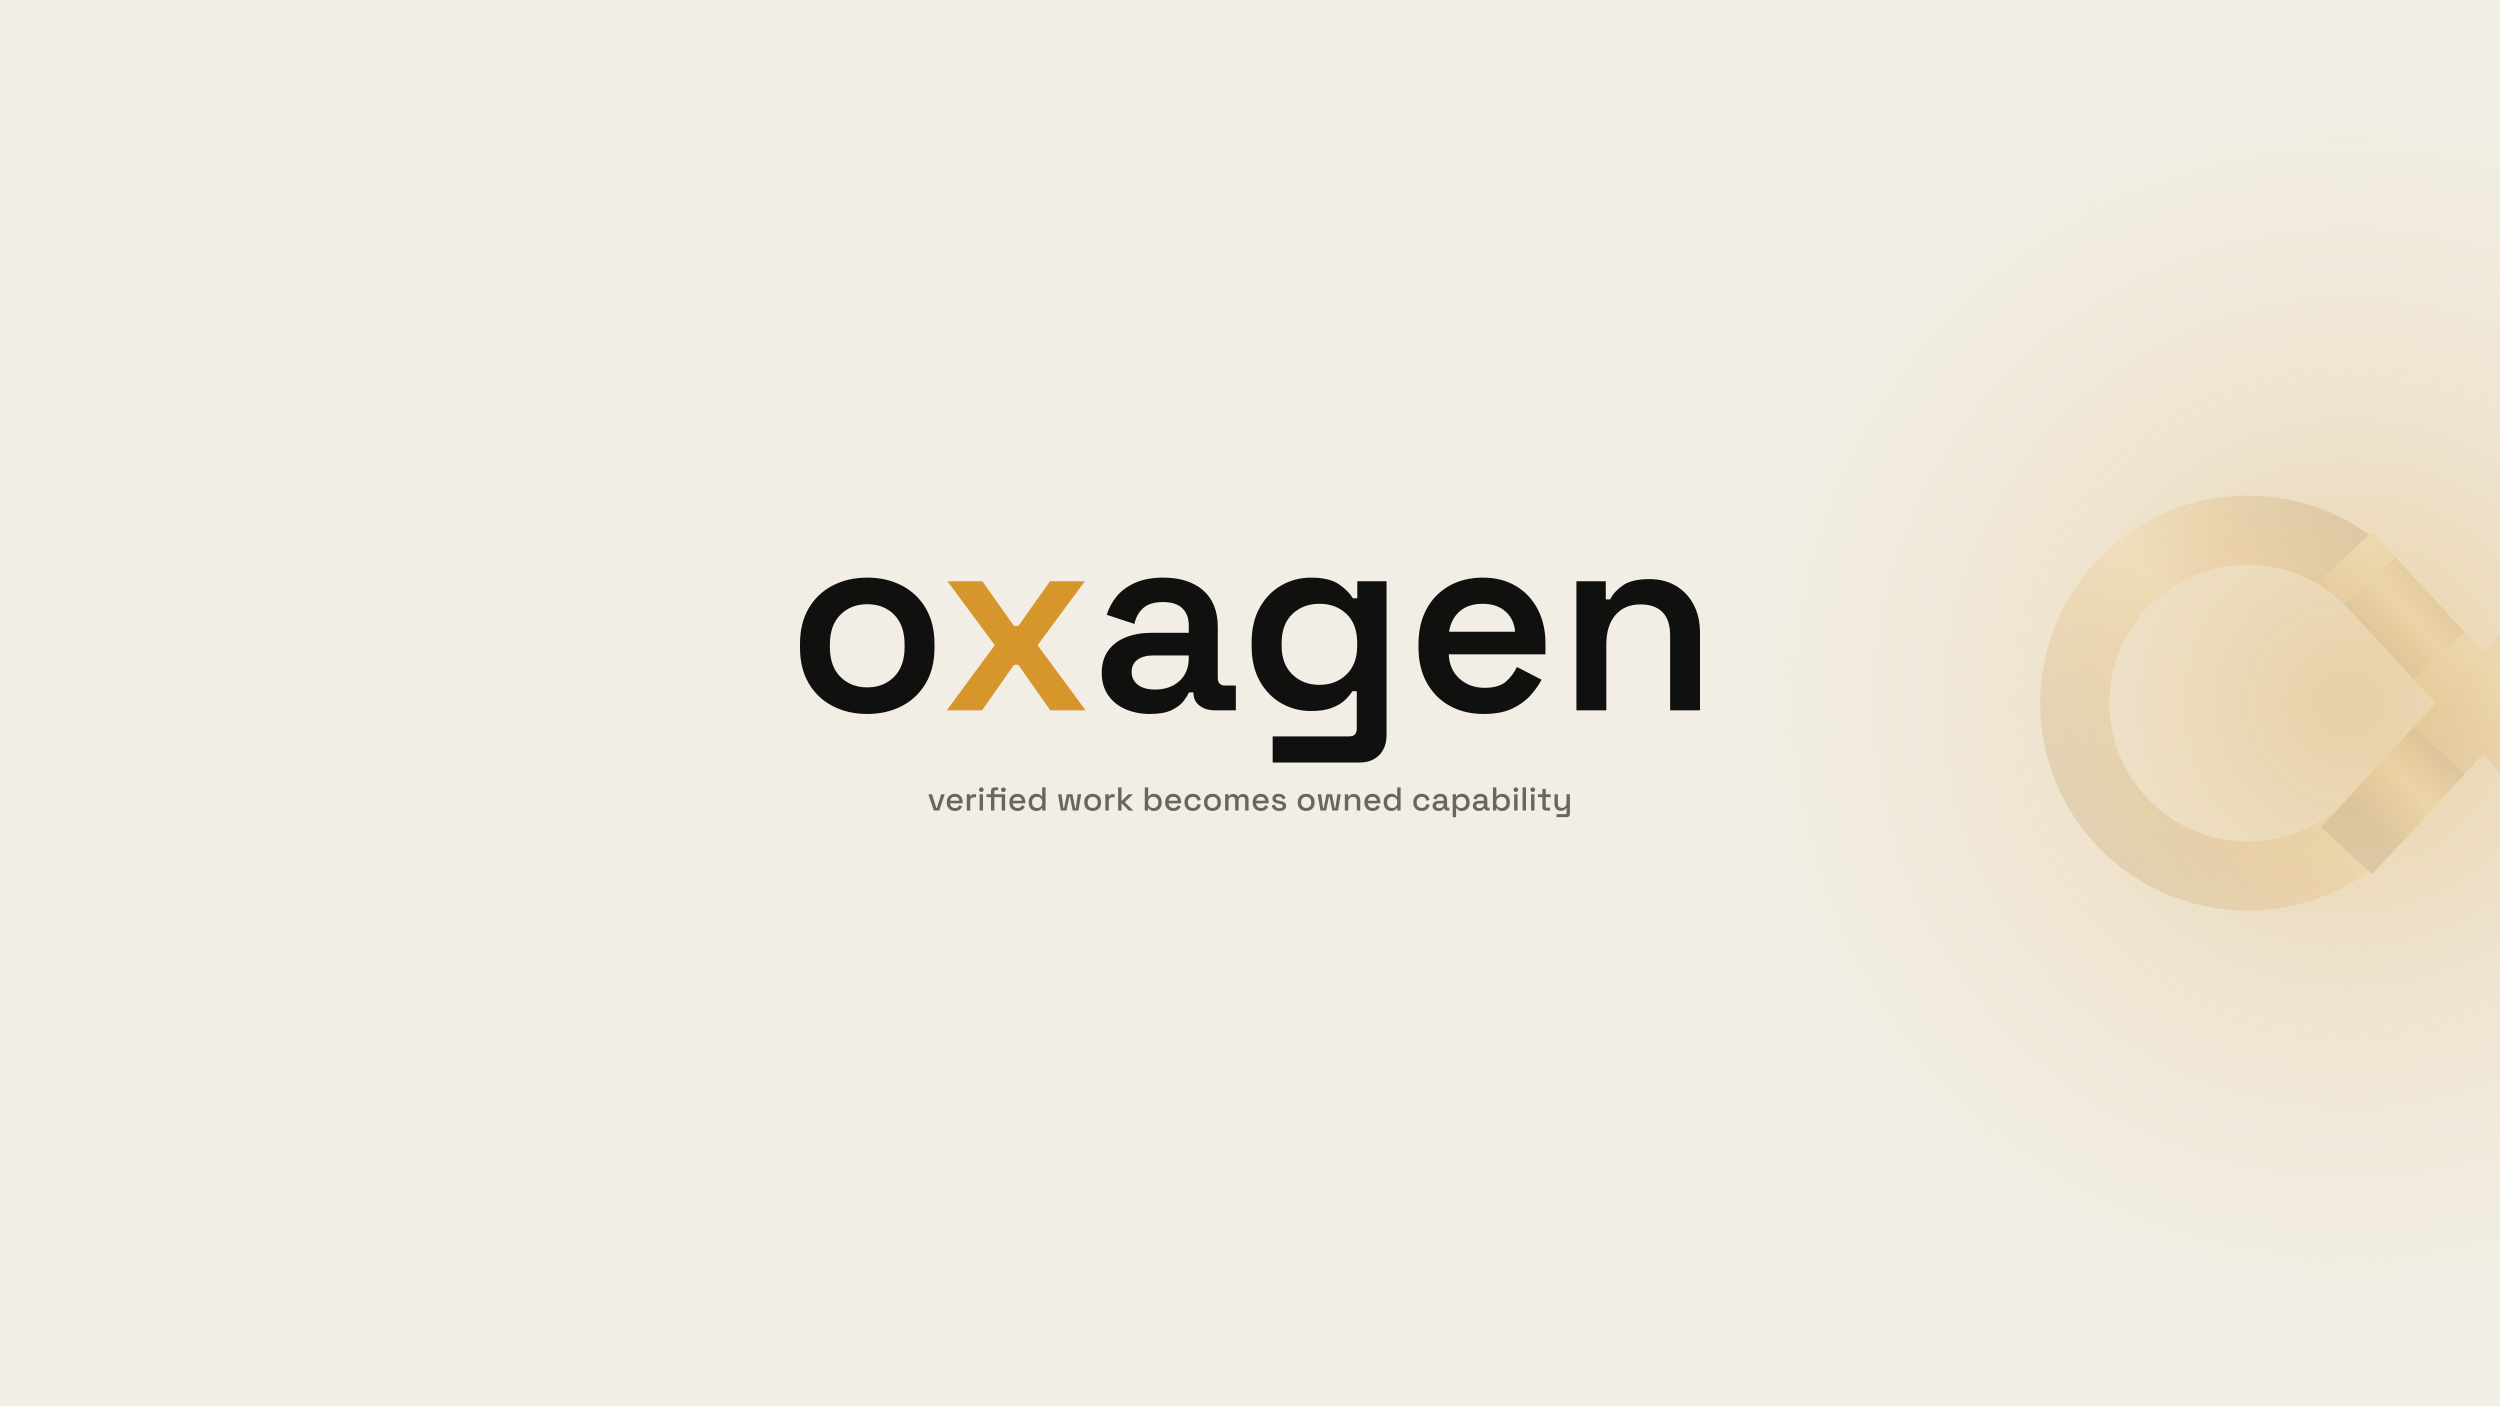
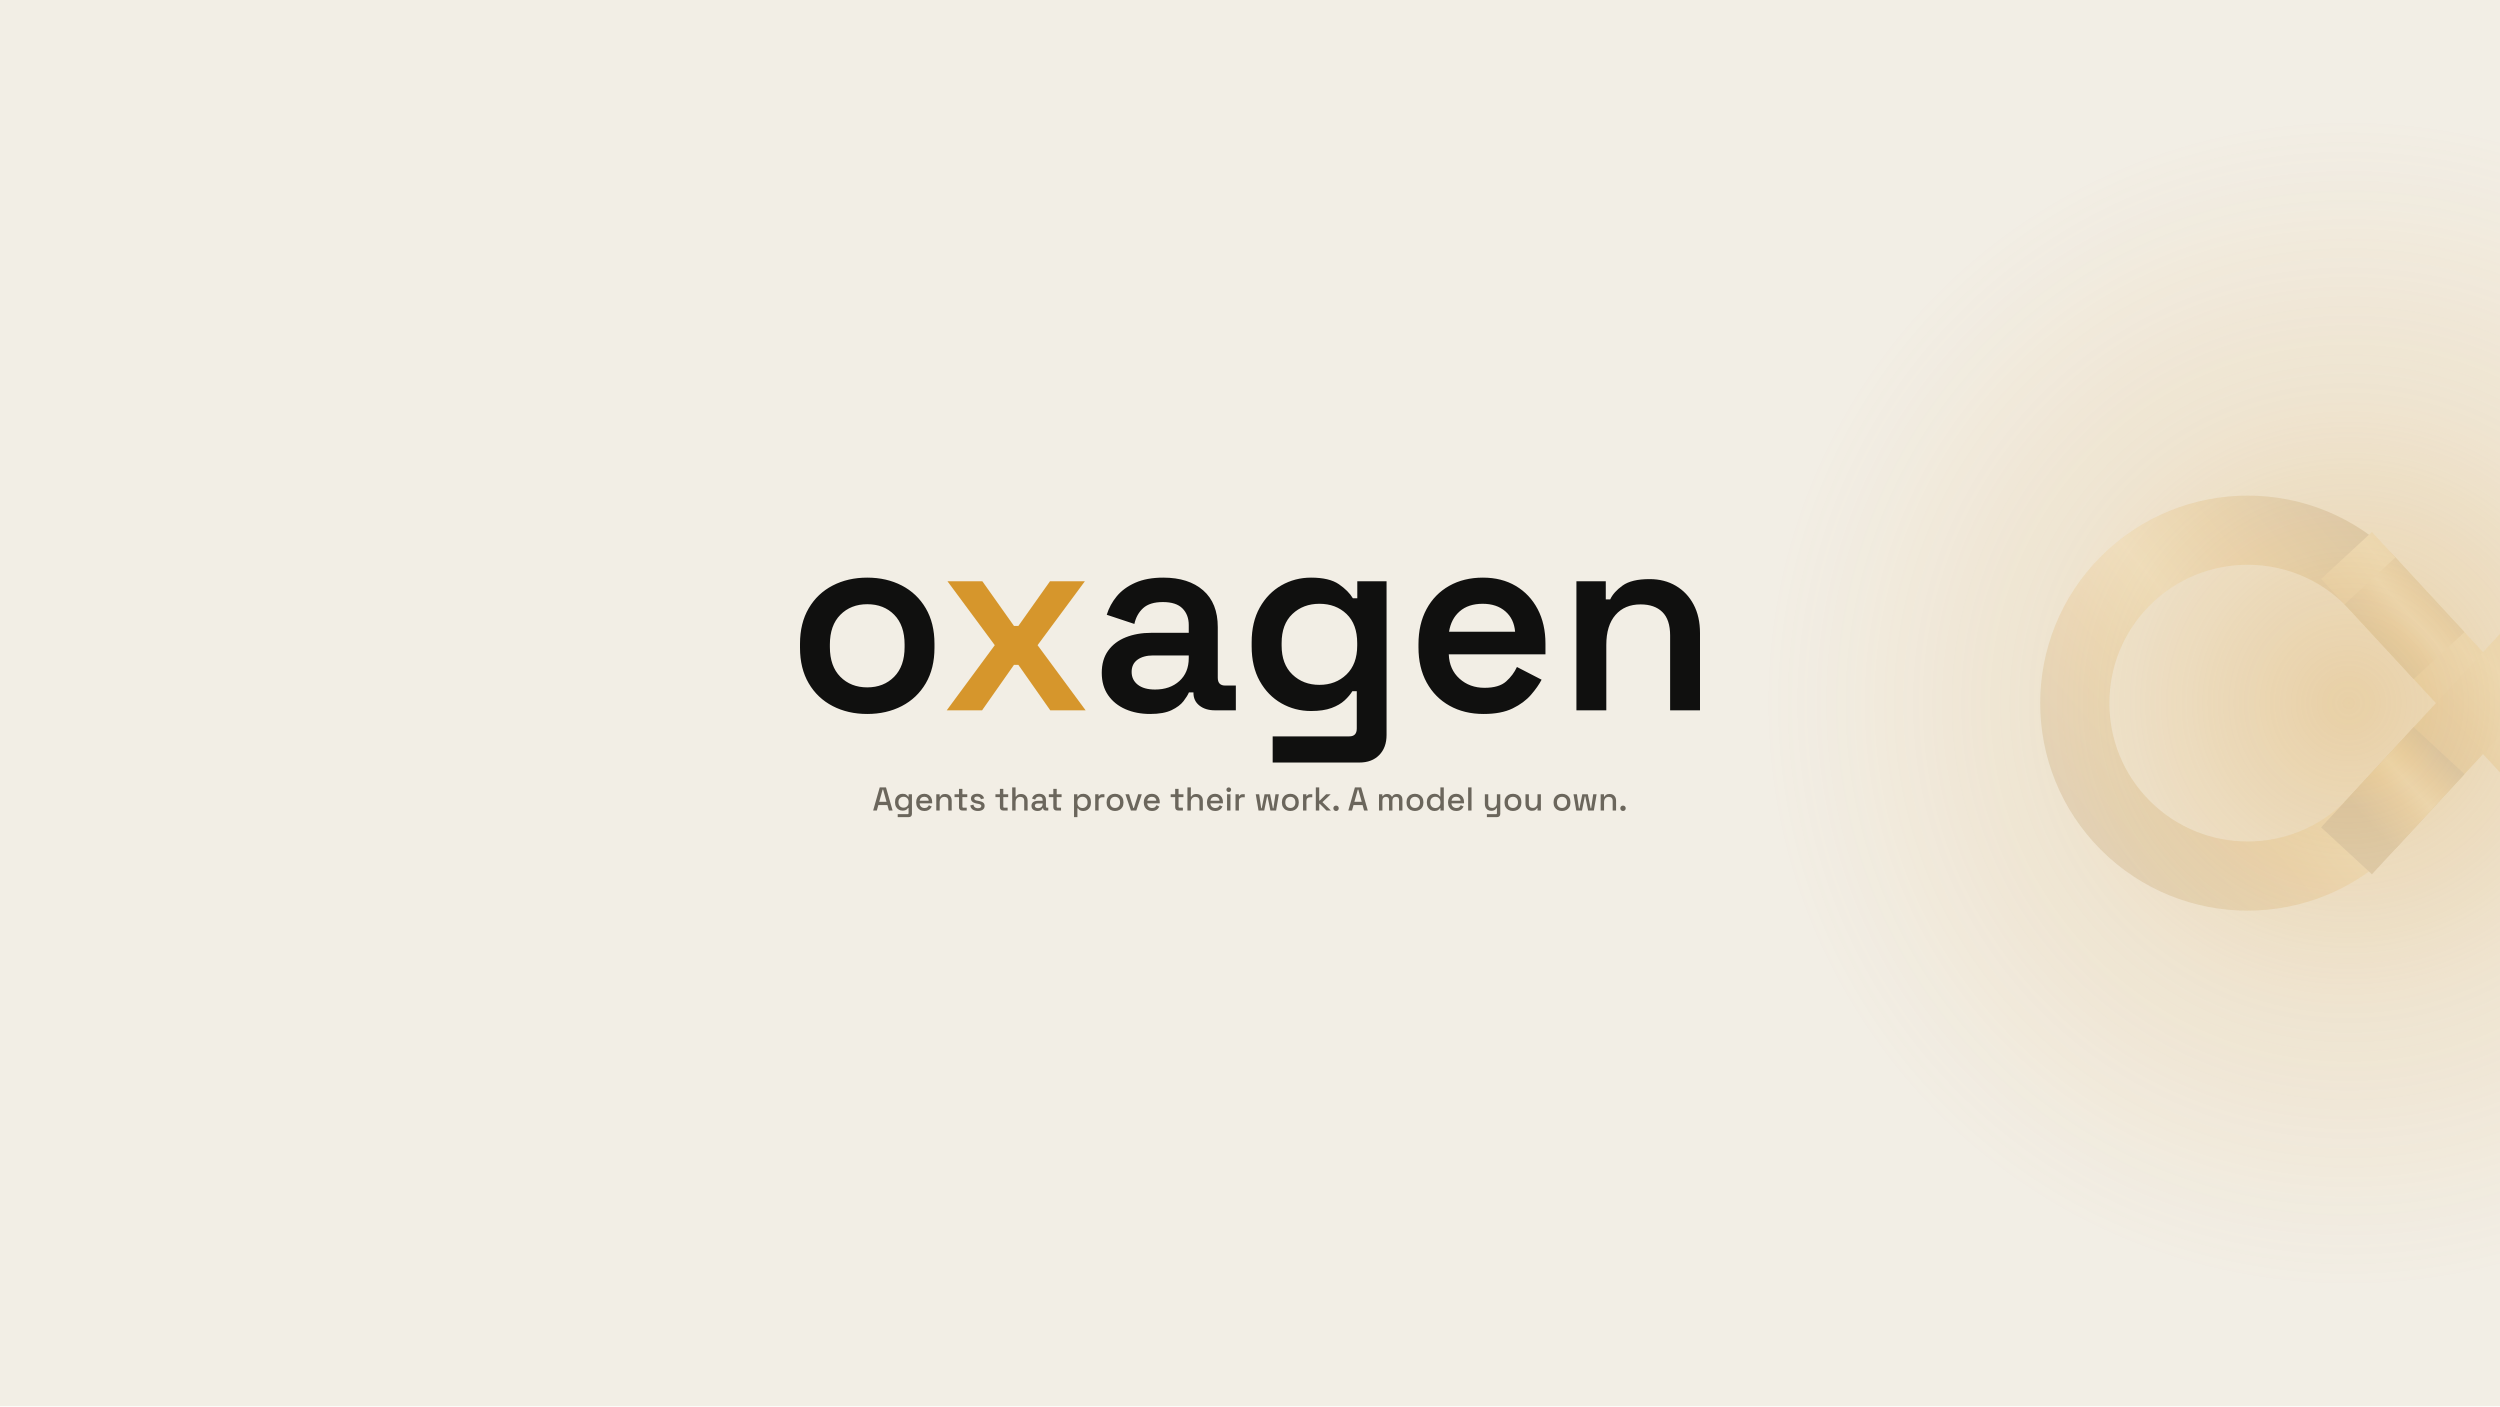
<svg xmlns="http://www.w3.org/2000/svg" width="2560" height="1440" viewBox="0 0 2560 1440">
  <defs>
    <radialGradient id="g-s66">
      <stop offset="0" stop-color="#D6962C" stop-opacity="0.34" />
      <stop offset="0.5" stop-color="#D6962C" stop-opacity="0.119" />
      <stop offset="1" stop-color="#D6962C" stop-opacity="0" />
    </radialGradient>
    <linearGradient id="sheen-s67" x1="0" y1="1" x2="1" y2="0">
      <stop offset="0" stop-color="#8B5E1A" />
      <stop offset="0.38" stop-color="#D6962C" />
      <stop offset="0.56" stop-color="#F1C364" />
      <stop offset="0.74" stop-color="#D6962C" />
      <stop offset="1" stop-color="#8B5E1A" />
    </linearGradient>
  </defs>
  <rect width="2560" height="1440" fill="#F2EEE5" />
  <circle cx="2406.4" cy="720.0" r="602.8" fill="url(#g-s66)" />
  <g opacity="0.16" transform="translate(2406.40,720.00) rotate(0) scale(5.90287) translate(-62.745,-48.000)">
    <g data-mark="continuous-ox">
      <path data-part="o" pathLength="1" d="M66.213 26.787 A30 30 0 1 0 66.213 69.213" fill="none" stroke="url(#sheen-s67)" stroke-width="12" stroke-linecap="round" />
      <path data-part="xa" pathLength="1" d="M66.213 26.787 L108 72" fill="none" stroke="url(#sheen-s67)" stroke-width="12" stroke-linecap="square" />
      <path data-part="xb" pathLength="1" d="M108 24 L66.213 69.213" fill="none" stroke="url(#sheen-s67)" stroke-width="12" stroke-linecap="square" />
      <path data-part="ga" pathLength="1" d="M66.213 26.787 L78.2 39.760" fill="none" stroke="url(#sheen-s67)" stroke-width="12" stroke-linecap="butt" />
      <path data-part="gb" pathLength="1" d="M66.213 69.213 L78.2 56.240" fill="none" stroke="url(#sheen-s67)" stroke-width="12" stroke-linecap="butt" />
    </g>
  </g>
  <g transform="translate(819.20,591.49) scale(2.03055)">
    <path d="M33.908 68.758Q24.166 68.758 16.479 64.774Q8.791 60.789 4.396 53.297Q0 45.803 0 35.386V33.372Q0 22.954 4.396 15.461Q8.791 7.969 16.479 3.984Q24.166 0 33.908 0Q43.651 0 51.338 3.984Q59.025 7.969 63.421 15.461Q67.817 22.954 67.817 33.372V35.386Q67.817 45.803 63.421 53.297Q59.025 60.789 51.338 64.774Q43.651 68.758 33.908 68.758ZM33.908 55.349Q42.19 55.349 47.469 50.02Q52.748 44.691 52.748 35.014V33.744Q52.748 24.067 47.523 18.738Q42.298 13.409 33.908 13.409Q25.65 13.409 20.359 18.738Q15.068 24.067 15.068 33.744V35.014Q15.068 44.691 20.359 50.02Q25.65 55.349 33.908 55.349Z M176.569 68.758Q169.637 68.758 164.119 66.345Q158.601 63.933 155.387 59.294Q152.173 54.654 152.173 48.009Q152.173 41.34 155.387 36.856Q158.601 32.371 164.27 30.102Q169.94 27.832 177.174 27.832H196.047V23.892Q196.047 18.732 192.874 15.527Q189.701 12.323 182.99 12.323Q176.411 12.323 173.049 15.384Q169.686 18.445 168.627 23.359L154.691 18.732Q156.27 13.613 159.748 9.397Q163.225 5.181 169.049 2.59Q174.874 0 183.208 0Q195.972 0 203.326 6.428Q210.681 12.856 210.681 24.939V50.471Q210.681 54.42 214.368 54.42H219.795V66.915H209.197Q204.464 66.915 201.442 64.533Q198.42 62.152 198.42 58.156V57.886H196.126Q195.392 59.697 193.399 62.298Q191.406 64.9 187.388 66.829Q183.369 68.758 176.569 68.758ZM179.05 56.435Q186.581 56.435 191.314 52.159Q196.047 47.884 196.047 40.603V39.24H178.175Q173.175 39.24 170.208 41.388Q167.241 43.536 167.241 47.551Q167.241 51.567 170.34 54.001Q173.439 56.435 179.05 56.435Z M227.767 34.642V32.628Q227.767 22.382 231.86 15.086Q235.953 7.791 242.768 3.895Q249.582 0 257.706 0Q266.935 0 271.762 3.333Q276.589 6.665 278.81 10.411H281.042V1.843H295.801V79.33Q295.801 85.699 292.104 89.472Q288.408 93.246 282.079 93.246H238.369V80.054H277.023Q280.779 80.054 280.779 76.104V57.278H278.547Q277.161 59.568 274.665 61.89Q272.168 64.213 268.057 65.741Q263.946 67.27 257.706 67.27Q249.582 67.27 242.756 63.375Q235.93 59.479 231.848 52.172Q227.767 44.865 227.767 34.642ZM261.938 54.078Q270.151 54.078 275.573 48.861Q280.996 43.644 280.996 34.27V33Q280.996 23.494 275.627 18.343Q270.259 13.192 261.938 13.192Q253.749 13.192 248.315 18.343Q242.881 23.494 242.881 33V34.27Q242.881 43.644 248.315 48.861Q253.749 54.078 261.938 54.078Z M344.764 68.758Q334.998 68.758 327.583 64.611Q320.167 60.464 316.031 52.905Q311.896 45.346 311.896 35.169V33.589Q311.896 23.389 315.977 15.842Q320.059 8.294 327.397 4.147Q334.735 0 344.385 0Q353.881 0 360.956 4.187Q368.031 8.373 371.981 15.851Q375.931 23.33 375.931 33.289V38.697H327.181Q327.468 46.333 332.587 50.95Q337.707 55.566 345.198 55.566Q352.522 55.566 356.101 52.353Q359.681 49.141 361.553 45.063L373.985 51.481Q372.119 55.066 368.63 59.104Q365.141 63.143 359.394 65.95Q353.648 68.758 344.764 68.758ZM327.313 27.289H360.622Q360.095 20.799 355.7 16.995Q351.304 13.192 344.277 13.192Q337.055 13.192 332.691 16.995Q328.327 20.799 327.313 27.289Z M391.548 66.915V1.843H406.353V10.977H408.585Q410.303 7.254 414.832 3.999Q419.361 0.744 428.435 0.744Q435.956 0.744 441.695 4.129Q447.434 7.514 450.651 13.59Q453.868 19.666 453.868 27.944V66.915H438.8V29.123Q438.8 21.197 434.891 17.349Q430.983 13.502 423.9 13.502Q415.872 13.502 411.244 18.824Q406.617 24.146 406.617 33.944V66.915Z" fill="#10100F" />
    <path d="M73.998 66.915 98.226 34.07 74.376 1.843H91.963L107.9 24.35H110.131L126.068 1.843H143.654L119.805 34.07L144.033 66.915H126.206L110.131 44.007H107.9L91.824 66.915Z" fill="#D6962C" />
  </g>
-   <path d="M956.273 829.98 950.642 813.314H954.348L958.772 827.412H959.31L963.735 813.314H967.44L961.809 829.98Z M977.88 830.454Q975.364 830.454 973.464 829.388Q971.564 828.322 970.504 826.382Q969.444 824.442 969.444 821.85V821.444Q969.444 818.84 970.493 816.906Q971.542 814.972 973.419 813.906Q975.296 812.84 977.753 812.84Q980.164 812.84 981.974 813.892Q983.783 814.945 984.798 816.843Q985.814 818.742 985.814 821.29V822.615H972.97Q973.049 824.814 974.463 826.104Q975.877 827.395 977.968 827.395Q979.939 827.395 980.933 826.522Q981.927 825.648 982.45 824.5L985.355 825.972Q984.87 826.934 983.973 827.978Q983.076 829.022 981.611 829.738Q980.145 830.454 977.88 830.454ZM973.004 819.931H982.276Q982.14 818.05 980.913 816.974Q979.685 815.899 977.731 815.899Q975.745 815.899 974.516 816.974Q973.288 818.05 973.004 819.931Z M990.018 829.98V813.314H993.433V815.268H993.971Q994.379 814.217 995.265 813.732Q996.152 813.246 997.48 813.246H999.475V816.373H997.353Q995.646 816.373 994.573 817.301Q993.5 818.229 993.5 820.177V829.98Z M1003.11 829.98V813.314H1006.6V829.98ZM1004.86 811.043Q1003.85 811.043 1003.15 810.382Q1002.46 809.72 1002.46 808.668Q1002.46 807.603 1003.15 806.948Q1003.85 806.292 1004.86 806.292Q1005.9 806.292 1006.58 806.948Q1007.25 807.603 1007.25 808.668Q1007.25 809.72 1006.58 810.382Q1005.9 811.043 1004.86 811.043Z M1014.79 829.98V816.241H1010.12V813.314H1014.79V809.656Q1014.79 808.108 1015.69 807.2Q1016.59 806.292 1018.13 806.292H1022.19V809.219H1019.24Q1018.27 809.219 1018.27 810.234V813.314H1025.75V816.241H1018.27V829.98ZM1025.75 829.98V813.314H1029.23V829.98ZM1027.49 811.131Q1026.48 811.131 1025.79 810.47Q1025.09 809.808 1025.09 808.756Q1025.09 807.691 1025.79 807.036Q1026.48 806.38 1027.49 806.38Q1028.53 806.38 1029.21 807.036Q1029.89 807.691 1029.89 808.756Q1029.89 809.808 1029.21 810.47Q1028.53 811.131 1027.49 811.131Z M1042.01 830.454Q1039.49 830.454 1037.59 829.388Q1035.69 828.322 1034.63 826.382Q1033.57 824.442 1033.57 821.85V821.444Q1033.57 818.84 1034.62 816.906Q1035.67 814.972 1037.55 813.906Q1039.42 812.84 1041.88 812.84Q1044.29 812.84 1046.1 813.892Q1047.91 814.945 1048.93 816.843Q1049.94 818.742 1049.94 821.29V822.615H1037.1Q1037.18 824.814 1038.59 826.104Q1040 827.395 1042.09 827.395Q1044.07 827.395 1045.06 826.522Q1046.05 825.648 1046.58 824.5L1049.48 825.972Q1049 826.934 1048.1 827.978Q1047.2 829.022 1045.74 829.738Q1044.27 830.454 1042.01 830.454ZM1037.13 819.931H1046.4Q1046.27 818.05 1045.04 816.974Q1043.81 815.899 1041.86 815.899Q1039.87 815.899 1038.64 816.974Q1037.41 818.05 1037.13 819.931Z M1061.03 830.454Q1058.96 830.454 1057.2 829.444Q1055.44 828.434 1054.39 826.511Q1053.33 824.588 1053.33 821.894V821.4Q1053.33 818.706 1054.38 816.783Q1055.43 814.86 1057.19 813.85Q1058.94 812.84 1061.03 812.84Q1062.66 812.84 1063.77 813.243Q1064.88 813.645 1065.58 814.264Q1066.27 814.882 1066.65 815.574H1067.18V806.292H1070.67V829.98H1067.25V827.606H1066.71Q1066.09 828.696 1064.78 829.575Q1063.47 830.454 1061.03 830.454ZM1062.03 827.395Q1064.29 827.395 1065.76 825.942Q1067.23 824.489 1067.23 821.804V821.49Q1067.23 818.804 1065.77 817.352Q1064.31 815.899 1062.03 815.899Q1059.79 815.899 1058.31 817.352Q1056.84 818.804 1056.84 821.49V821.804Q1056.84 824.489 1058.31 825.942Q1059.79 827.395 1062.03 827.395Z M1086.29 829.98 1083.45 813.314H1086.93L1089.04 827.637H1089.58L1092.47 813.314H1098.12L1101 827.637H1101.54L1103.65 813.314H1107.13L1104.29 829.98H1098.45L1095.56 815.657H1095.02L1092.13 829.98Z M1118.88 830.454Q1116.38 830.454 1114.43 829.421Q1112.47 828.388 1111.36 826.465Q1110.25 824.542 1110.25 821.894V821.4Q1110.25 818.752 1111.36 816.829Q1112.47 814.906 1114.43 813.873Q1116.38 812.84 1118.88 812.84Q1121.39 812.84 1123.34 813.873Q1125.3 814.906 1126.41 816.829Q1127.52 818.752 1127.52 821.4V821.894Q1127.52 824.542 1126.41 826.465Q1125.3 828.388 1123.34 829.421Q1121.39 830.454 1118.88 830.454ZM1118.88 827.351Q1121.18 827.351 1122.61 825.88Q1124.03 824.41 1124.03 821.804V821.49Q1124.03 818.884 1122.62 817.414Q1121.2 815.943 1118.88 815.943Q1116.6 815.943 1115.17 817.414Q1113.73 818.884 1113.73 821.49V821.804Q1113.73 824.41 1115.17 825.88Q1116.6 827.351 1118.88 827.351Z M1131.88 829.98V813.314H1135.29V815.268H1135.83Q1136.24 814.217 1137.12 813.732Q1138.01 813.246 1139.34 813.246H1141.33V816.373H1139.21Q1137.5 816.373 1136.43 817.301Q1135.36 818.229 1135.36 820.177V829.98Z M1144.97 829.98V806.292H1148.45V819.803H1148.99L1155.55 813.314H1160.2L1151.75 821.4L1160.47 829.98H1155.87L1148.99 823.053H1148.45V829.98Z M1181.88 830.454Q1179.46 830.454 1178.14 829.575Q1176.82 828.696 1176.2 827.606H1175.66V829.98H1172.25V806.292H1175.73V815.574H1176.27Q1176.66 814.882 1177.35 814.264Q1178.03 813.645 1179.15 813.243Q1180.26 812.84 1181.88 812.84Q1183.98 812.84 1185.73 813.85Q1187.48 814.86 1188.53 816.783Q1189.58 818.706 1189.58 821.4V821.894Q1189.58 824.588 1188.52 826.511Q1187.47 828.434 1185.72 829.444Q1183.97 830.454 1181.88 830.454ZM1180.88 827.395Q1183.14 827.395 1184.61 825.942Q1186.07 824.489 1186.07 821.804V821.49Q1186.07 818.804 1184.62 817.352Q1183.16 815.899 1180.88 815.899Q1178.63 815.899 1177.16 817.352Q1175.68 818.804 1175.68 821.49V821.804Q1175.68 824.489 1177.16 825.942Q1178.63 827.395 1180.88 827.395Z M1201.56 830.454Q1199.05 830.454 1197.15 829.388Q1195.25 828.322 1194.19 826.382Q1193.13 824.442 1193.13 821.85V821.444Q1193.13 818.84 1194.17 816.906Q1195.22 814.972 1197.1 813.906Q1198.98 812.84 1201.44 812.84Q1203.85 812.84 1205.66 813.892Q1207.47 814.945 1208.48 816.843Q1209.5 818.742 1209.5 821.29V822.615H1196.65Q1196.73 824.814 1198.15 826.104Q1199.56 827.395 1201.65 827.395Q1203.62 827.395 1204.62 826.522Q1205.61 825.648 1206.13 824.5L1209.04 825.972Q1208.55 826.934 1207.66 827.978Q1206.76 829.022 1205.29 829.738Q1203.83 830.454 1201.56 830.454ZM1196.69 819.931H1205.96Q1205.82 818.05 1204.6 816.974Q1203.37 815.899 1201.41 815.899Q1199.43 815.899 1198.2 816.974Q1196.97 818.05 1196.69 819.931Z M1221.46 830.454Q1219.03 830.454 1217.09 829.433Q1215.14 828.412 1214.02 826.483Q1212.89 824.554 1212.89 821.86V821.434Q1212.89 818.728 1214.02 816.805Q1215.14 814.882 1217.09 813.861Q1219.03 812.84 1221.46 812.84Q1223.85 812.84 1225.54 813.704Q1227.24 814.568 1228.26 816.028Q1229.28 817.488 1229.58 819.254L1226.2 819.968Q1226.05 818.847 1225.5 817.934Q1224.96 817.021 1223.97 816.482Q1222.98 815.943 1221.52 815.943Q1220.06 815.943 1218.89 816.596Q1217.72 817.249 1217.05 818.491Q1216.37 819.733 1216.37 821.49V821.804Q1216.37 823.561 1217.05 824.802Q1217.72 826.044 1218.89 826.697Q1220.06 827.351 1221.52 827.351Q1223.72 827.351 1224.87 826.21Q1226.02 825.07 1226.31 823.303L1229.69 824.083Q1229.3 825.806 1228.27 827.266Q1227.24 828.726 1225.54 829.59Q1223.85 830.454 1221.46 830.454Z M1241.55 830.454Q1239.05 830.454 1237.1 829.421Q1235.14 828.388 1234.03 826.465Q1232.92 824.542 1232.92 821.894V821.4Q1232.92 818.752 1234.03 816.829Q1235.14 814.906 1237.1 813.873Q1239.05 812.84 1241.55 812.84Q1244.06 812.84 1246.01 813.873Q1247.97 814.906 1249.08 816.829Q1250.19 818.752 1250.19 821.4V821.894Q1250.19 824.542 1249.08 826.465Q1247.97 828.388 1246.01 829.421Q1244.06 830.454 1241.55 830.454ZM1241.55 827.351Q1243.85 827.351 1245.28 825.88Q1246.7 824.41 1246.7 821.804V821.49Q1246.7 818.884 1245.29 817.414Q1243.87 815.943 1241.55 815.943Q1239.27 815.943 1237.84 817.414Q1236.4 818.884 1236.4 821.49V821.804Q1236.4 824.41 1237.84 825.88Q1239.27 827.351 1241.55 827.351Z M1254.55 829.98V813.314H1257.96V815.26H1258.5Q1258.96 814.39 1260.01 813.705Q1261.06 813.019 1262.86 813.019Q1264.73 813.019 1265.86 813.79Q1267 814.561 1267.56 815.737H1268.1Q1268.68 814.583 1269.79 813.801Q1270.89 813.019 1272.92 813.019Q1274.52 813.019 1275.78 813.691Q1277.05 814.363 1277.79 815.664Q1278.53 816.965 1278.53 818.865V829.98H1275.05V819.134Q1275.05 817.617 1274.22 816.793Q1273.38 815.969 1271.87 815.969Q1270.24 815.969 1269.26 817.018Q1268.28 818.067 1268.28 820.041V829.98H1264.8V819.134Q1264.8 817.617 1263.96 816.793Q1263.13 815.969 1261.62 815.969Q1259.99 815.969 1259.01 817.018Q1258.03 818.067 1258.03 820.041V829.98Z M1291.17 830.454Q1288.65 830.454 1286.75 829.388Q1284.85 828.322 1283.79 826.382Q1282.73 824.442 1282.73 821.85V821.444Q1282.73 818.84 1283.78 816.906Q1284.83 814.972 1286.71 813.906Q1288.59 812.84 1291.04 812.84Q1293.45 812.84 1295.26 813.892Q1297.07 814.945 1298.09 816.843Q1299.1 818.742 1299.1 821.29V822.615H1286.26Q1286.34 824.814 1287.75 826.104Q1289.17 827.395 1291.26 827.395Q1293.23 827.395 1294.22 826.522Q1295.22 825.648 1295.74 824.5L1298.65 825.972Q1298.16 826.934 1297.26 827.978Q1296.37 829.022 1294.9 829.738Q1293.44 830.454 1291.17 830.454ZM1286.29 819.931H1295.57Q1295.43 818.05 1294.2 816.974Q1292.98 815.899 1291.02 815.899Q1289.04 815.899 1287.81 816.974Q1286.58 818.05 1286.29 819.931Z M1310.13 830.454Q1306.95 830.454 1304.85 829.032Q1302.74 827.611 1302.29 824.747L1305.54 823.956Q1305.79 825.354 1306.44 826.155Q1307.1 826.956 1308.06 827.297Q1309.01 827.638 1310.13 827.638Q1311.8 827.638 1312.7 827.007Q1313.59 826.376 1313.59 825.361Q1313.59 824.334 1312.74 823.858Q1311.9 823.381 1310.25 823.087L1309.09 822.882Q1307.4 822.567 1306.02 821.987Q1304.64 821.407 1303.81 820.393Q1302.98 819.38 1302.98 817.804Q1302.98 815.43 1304.76 814.135Q1306.53 812.84 1309.44 812.84Q1312.25 812.84 1314.05 814.098Q1315.86 815.356 1316.39 817.517L1313.15 818.451Q1312.86 816.928 1311.88 816.292Q1310.89 815.656 1309.44 815.656Q1307.99 815.656 1307.19 816.179Q1306.38 816.703 1306.38 817.672Q1306.38 818.674 1307.17 819.146Q1307.97 819.618 1309.33 819.857L1310.49 820.061Q1312.32 820.376 1313.79 820.923Q1315.26 821.469 1316.13 822.472Q1316.99 823.474 1316.99 825.163Q1316.99 827.696 1315.13 829.075Q1313.27 830.454 1310.13 830.454Z M1337.52 830.454Q1335.02 830.454 1333.07 829.421Q1331.11 828.388 1330 826.465Q1328.89 824.542 1328.89 821.894V821.4Q1328.89 818.752 1330 816.829Q1331.11 814.906 1333.07 813.873Q1335.02 812.84 1337.52 812.84Q1340.03 812.84 1341.98 813.873Q1343.94 814.906 1345.05 816.829Q1346.16 818.752 1346.16 821.4V821.894Q1346.16 824.542 1345.05 826.465Q1343.94 828.388 1341.98 829.421Q1340.03 830.454 1337.52 830.454ZM1337.52 827.351Q1339.82 827.351 1341.25 825.88Q1342.68 824.41 1342.68 821.804V821.49Q1342.68 818.884 1341.26 817.414Q1339.84 815.943 1337.52 815.943Q1335.24 815.943 1333.81 817.414Q1332.37 818.884 1332.37 821.49V821.804Q1332.37 824.41 1333.81 825.88Q1335.24 827.351 1337.52 827.351Z M1352.14 829.98 1349.3 813.314H1352.78L1354.89 827.637H1355.42L1358.31 813.314H1363.96L1366.85 827.637H1367.39L1369.49 813.314H1372.98L1370.14 829.98H1364.3L1361.41 815.657H1360.87L1357.98 829.98Z M1377.11 829.98V813.314H1380.53V815.809H1381.07Q1381.54 814.776 1382.76 813.898Q1383.97 813.019 1386.36 813.019Q1388.27 813.019 1389.75 813.863Q1391.22 814.706 1392.07 816.256Q1392.91 817.806 1392.91 819.963V829.98H1389.42V820.231Q1389.42 818.051 1388.35 817.021Q1387.27 815.991 1385.35 815.991Q1383.19 815.991 1381.89 817.424Q1380.6 818.857 1380.6 821.559V829.98Z M1405.55 830.454Q1403.03 830.454 1401.13 829.388Q1399.23 828.322 1398.17 826.382Q1397.11 824.442 1397.11 821.85V821.444Q1397.11 818.84 1398.16 816.906Q1399.21 814.972 1401.09 813.906Q1402.97 812.84 1405.42 812.84Q1407.83 812.84 1409.64 813.892Q1411.45 814.945 1412.47 816.843Q1413.48 818.742 1413.48 821.29V822.615H1400.64Q1400.72 824.814 1402.13 826.104Q1403.55 827.395 1405.64 827.395Q1407.61 827.395 1408.6 826.522Q1409.6 825.648 1410.12 824.5L1413.03 825.972Q1412.54 826.934 1411.64 827.978Q1410.75 829.022 1409.28 829.738Q1407.82 830.454 1405.55 830.454ZM1400.67 819.931H1409.95Q1409.81 818.05 1408.58 816.974Q1407.36 815.899 1405.4 815.899Q1403.41 815.899 1402.19 816.974Q1400.96 818.05 1400.67 819.931Z M1424.57 830.454Q1422.51 830.454 1420.75 829.444Q1418.99 828.434 1417.93 826.511Q1416.88 824.588 1416.88 821.894V821.4Q1416.88 818.706 1417.93 816.783Q1418.97 814.86 1420.73 813.85Q1422.48 812.84 1424.57 812.84Q1426.2 812.84 1427.31 813.243Q1428.42 813.645 1429.12 814.264Q1429.81 814.882 1430.19 815.574H1430.73V806.292H1434.21V829.98H1430.79V827.606H1430.26Q1429.63 828.696 1428.33 829.575Q1427.02 830.454 1424.57 830.454ZM1425.58 827.395Q1427.84 827.395 1429.3 825.942Q1430.77 824.489 1430.77 821.804V821.49Q1430.77 818.804 1429.31 817.352Q1427.86 815.899 1425.58 815.899Q1423.33 815.899 1421.86 817.352Q1420.38 818.804 1420.38 821.49V821.804Q1420.38 824.489 1421.86 825.942Q1423.33 827.395 1425.58 827.395Z M1455.76 830.454Q1453.34 830.454 1451.39 829.433Q1449.45 828.412 1448.32 826.483Q1447.2 824.554 1447.2 821.86V821.434Q1447.2 818.728 1448.32 816.805Q1449.45 814.882 1451.39 813.861Q1453.34 812.84 1455.76 812.84Q1458.15 812.84 1459.85 813.704Q1461.55 814.568 1462.57 816.028Q1463.58 817.488 1463.89 819.254L1460.5 819.968Q1460.36 818.847 1459.81 817.934Q1459.27 817.021 1458.28 816.482Q1457.29 815.943 1455.83 815.943Q1454.37 815.943 1453.2 816.596Q1452.03 817.249 1451.35 818.491Q1450.68 819.733 1450.68 821.49V821.804Q1450.68 823.561 1451.35 824.802Q1452.03 826.044 1453.2 826.697Q1454.37 827.351 1455.83 827.351Q1458.03 827.351 1459.18 826.21Q1460.32 825.07 1460.62 823.303L1464 824.083Q1463.61 825.806 1462.58 827.266Q1461.55 828.726 1459.85 829.59Q1458.15 830.454 1455.76 830.454Z M1473.19 830.454Q1471.42 830.454 1470.01 829.84Q1468.59 829.225 1467.77 828.042Q1466.95 826.858 1466.95 825.168Q1466.95 823.466 1467.77 822.328Q1468.59 821.19 1470.04 820.616Q1471.48 820.041 1473.3 820.041H1478.4V818.963Q1478.4 817.495 1477.52 816.609Q1476.63 815.723 1474.8 815.723Q1473.01 815.723 1472.06 816.569Q1471.11 817.415 1470.8 818.791L1467.56 817.732Q1467.97 816.386 1468.86 815.285Q1469.75 814.183 1471.24 813.512Q1472.73 812.84 1474.85 812.84Q1478.09 812.84 1479.94 814.486Q1481.8 816.133 1481.8 819.197V826.061Q1481.8 827.076 1482.74 827.076H1484.18V829.98H1481.57Q1480.39 829.98 1479.65 829.365Q1478.91 828.75 1478.91 827.711V827.606H1478.38Q1478.13 828.131 1477.58 828.808Q1477.03 829.486 1475.98 829.97Q1474.93 830.454 1473.19 830.454ZM1473.73 827.571Q1475.8 827.571 1477.1 826.371Q1478.4 825.171 1478.4 823.087V822.725H1473.51Q1472.13 822.725 1471.28 823.321Q1470.43 823.918 1470.43 825.068Q1470.43 826.219 1471.31 826.895Q1472.19 827.571 1473.73 827.571Z M1487.57 836.748V813.314H1490.98V815.688H1491.52Q1492.14 814.576 1493.46 813.708Q1494.78 812.84 1497.2 812.84Q1499.29 812.84 1501.04 813.85Q1502.79 814.86 1503.85 816.777Q1504.9 818.694 1504.9 821.4V821.894Q1504.9 824.588 1503.85 826.511Q1502.8 828.434 1501.05 829.444Q1499.3 830.454 1497.2 830.454Q1495.58 830.454 1494.47 830.051Q1493.35 829.648 1492.67 829.013Q1491.98 828.378 1491.59 827.72H1491.05V836.748ZM1496.2 827.395Q1498.48 827.395 1499.94 825.942Q1501.39 824.489 1501.39 821.804V821.49Q1501.39 818.804 1499.93 817.352Q1498.46 815.899 1496.2 815.899Q1493.95 815.899 1492.48 817.352Q1491.01 818.804 1491.01 821.49V821.804Q1491.01 824.489 1492.48 825.942Q1493.95 827.395 1496.2 827.395Z M1514.41 830.454Q1512.64 830.454 1511.23 829.84Q1509.81 829.225 1508.99 828.042Q1508.16 826.858 1508.16 825.168Q1508.16 823.466 1508.99 822.328Q1509.81 821.19 1511.25 820.616Q1512.7 820.041 1514.52 820.041H1519.62V818.963Q1519.62 817.495 1518.73 816.609Q1517.85 815.723 1516.02 815.723Q1514.23 815.723 1513.28 816.569Q1512.33 817.415 1512.02 818.791L1508.78 817.732Q1509.19 816.386 1510.08 815.285Q1510.97 814.183 1512.46 813.512Q1513.95 812.84 1516.06 812.84Q1519.31 812.84 1521.16 814.486Q1523.01 816.133 1523.01 819.197V826.061Q1523.01 827.076 1523.96 827.076H1525.4V829.98H1522.79Q1521.61 829.98 1520.87 829.365Q1520.13 828.75 1520.13 827.711V827.606H1519.59Q1519.35 828.131 1518.8 828.808Q1518.25 829.486 1517.2 829.97Q1516.15 830.454 1514.41 830.454ZM1514.94 827.571Q1517.02 827.571 1518.32 826.371Q1519.62 825.171 1519.62 823.087V822.725H1514.73Q1513.34 822.725 1512.5 823.321Q1511.65 823.918 1511.65 825.068Q1511.65 826.219 1512.53 826.895Q1513.41 827.571 1514.94 827.571Z M1538.42 830.454Q1536 830.454 1534.68 829.575Q1533.36 828.696 1532.74 827.606H1532.2V829.98H1528.78V806.292H1532.27V815.574H1532.81Q1533.2 814.882 1533.89 814.264Q1534.57 813.645 1535.69 813.243Q1536.8 812.84 1538.42 812.84Q1540.52 812.84 1542.27 813.85Q1544.02 814.86 1545.07 816.783Q1546.12 818.706 1546.12 821.4V821.894Q1546.12 824.588 1545.06 826.511Q1544.01 828.434 1542.26 829.444Q1540.51 830.454 1538.42 830.454ZM1537.42 827.395Q1539.68 827.395 1541.14 825.942Q1542.61 824.489 1542.61 821.804V821.49Q1542.61 818.804 1541.16 817.352Q1539.7 815.899 1537.42 815.899Q1535.17 815.899 1533.7 817.352Q1532.22 818.804 1532.22 821.49V821.804Q1532.22 824.489 1533.7 825.942Q1535.17 827.395 1537.42 827.395Z M1550.48 829.98V813.314H1553.96V829.98ZM1552.22 811.043Q1551.21 811.043 1550.51 810.382Q1549.82 809.72 1549.82 808.668Q1549.82 807.603 1550.51 806.948Q1551.21 806.292 1552.22 806.292Q1553.26 806.292 1553.94 806.948Q1554.62 807.603 1554.62 808.668Q1554.62 809.72 1553.94 810.382Q1553.26 811.043 1552.22 811.043Z M1559.14 829.98V806.292H1562.62V829.98Z M1567.8 829.98V813.314H1571.28V829.98ZM1569.54 811.043Q1568.54 811.043 1567.84 810.382Q1567.15 809.72 1567.15 808.668Q1567.15 807.603 1567.84 806.948Q1568.54 806.292 1569.54 806.292Q1570.59 806.292 1571.26 806.948Q1571.94 807.603 1571.94 808.668Q1571.94 809.72 1571.26 810.382Q1570.59 811.043 1569.54 811.043Z M1582.73 829.98Q1581.19 829.98 1580.29 829.072Q1579.39 828.164 1579.39 826.616V816.241H1574.81V813.314H1579.39V807.771H1582.87V813.314H1587.87V816.241H1582.87V826.038Q1582.87 827.053 1583.84 827.053H1587.3V829.98Z M1593.87 836.748V833.689H1603.18Q1604.15 833.689 1604.15 832.674V827.555H1603.61Q1603.29 828.214 1602.66 828.842Q1602.03 829.471 1600.99 829.873Q1599.94 830.274 1598.34 830.274Q1596.44 830.274 1594.96 829.431Q1593.48 828.587 1592.64 827.033Q1591.79 825.478 1591.79 823.342V813.314H1595.28V823.075Q1595.28 825.242 1596.35 826.273Q1597.43 827.303 1599.35 827.303Q1601.51 827.303 1602.81 825.876Q1604.1 824.449 1604.1 821.747V813.314H1607.59V833.384Q1607.59 834.932 1606.7 835.84Q1605.8 836.748 1604.24 836.748Z" fill="#6B665C" />
+   <path d="M894.089 829.98 900.848 806.292H907.258L914.017 829.98H910.232L908.685 824.39H899.42L897.874 829.98ZM900.315 821.019H907.79L904.322 808.568H903.784Z M916.518 821.715V821.221Q916.518 818.593 917.573 816.721Q918.628 814.848 920.388 813.844Q922.149 812.84 924.26 812.84Q926.704 812.84 928.001 813.741Q929.297 814.642 929.898 815.688H930.436V813.314H933.827V833.384Q933.827 834.932 932.942 835.84Q932.057 836.748 930.495 836.748H919.261V833.689H929.385Q930.368 833.689 930.368 832.674V827.361H929.83Q929.456 827.997 928.782 828.632Q928.108 829.268 927.01 829.681Q925.912 830.095 924.26 830.095Q922.149 830.095 920.382 829.091Q918.616 828.087 917.567 826.209Q916.518 824.33 916.518 821.715ZM925.218 827.036Q927.477 827.036 928.945 825.606Q930.412 824.176 930.412 821.625V821.31Q930.412 818.725 928.956 817.312Q927.499 815.899 925.218 815.899Q922.971 815.899 921.497 817.312Q920.024 818.725 920.024 821.31V821.625Q920.024 824.176 921.497 825.606Q922.971 827.036 925.218 827.036Z M946.612 830.454Q944.096 830.454 942.196 829.388Q940.295 828.322 939.235 826.382Q938.175 824.442 938.175 821.85V821.444Q938.175 818.84 939.224 816.906Q940.273 814.972 942.151 813.906Q944.028 812.84 946.485 812.84Q948.896 812.84 950.705 813.892Q952.515 814.945 953.53 816.843Q954.545 818.742 954.545 821.29V822.615H941.702Q941.781 824.814 943.195 826.104Q944.608 827.395 946.7 827.395Q948.671 827.395 949.665 826.522Q950.659 825.648 951.182 824.5L954.087 825.972Q953.601 826.934 952.705 827.978Q951.808 829.022 950.343 829.738Q948.877 830.454 946.612 830.454ZM941.735 819.931H951.007Q950.872 818.05 949.645 816.974Q948.417 815.899 946.463 815.899Q944.476 815.899 943.248 816.974Q942.02 818.05 941.735 819.931Z M958.75 829.98V813.314H962.165V815.809H962.703Q963.18 814.776 964.391 813.898Q965.603 813.019 968 813.019Q969.904 813.019 971.382 813.863Q972.86 814.706 973.701 816.256Q974.543 817.806 974.543 819.963V829.98H971.061V820.231Q971.061 818.051 969.982 817.021Q968.904 815.991 966.988 815.991Q964.824 815.991 963.528 817.424Q962.232 818.857 962.232 821.559V829.98Z M985.352 829.98Q983.812 829.98 982.91 829.072Q982.008 828.164 982.008 826.616V816.241H977.433V813.314H982.008V807.771H985.491V813.314H990.495V816.241H985.491V826.038Q985.491 827.053 986.462 827.053H989.924V829.98Z M1001.4 830.454Q998.228 830.454 996.124 829.032Q994.02 827.611 993.568 824.747L996.818 823.956Q997.067 825.354 997.72 826.155Q998.373 826.956 999.333 827.297Q1000.29 827.638 1001.4 827.638Q1003.08 827.638 1003.98 827.007Q1004.87 826.376 1004.87 825.361Q1004.87 824.334 1004.02 823.858Q1003.17 823.381 1001.53 823.087L1000.37 822.882Q998.681 822.567 997.297 821.987Q995.913 821.407 995.087 820.393Q994.26 819.38 994.26 817.804Q994.26 815.43 996.034 814.135Q997.808 812.84 1000.72 812.84Q1003.52 812.84 1005.33 814.098Q1007.14 815.356 1007.67 817.517L1004.43 818.451Q1004.14 816.928 1003.15 816.292Q1002.17 815.656 1000.72 815.656Q999.272 815.656 998.463 816.179Q997.654 816.703 997.654 817.672Q997.654 818.674 998.45 819.146Q999.245 819.618 1000.61 819.857L1001.77 820.061Q1003.59 820.376 1005.07 820.923Q1006.54 821.469 1007.4 822.472Q1008.26 823.474 1008.26 825.163Q1008.26 827.696 1006.41 829.075Q1004.55 830.454 1001.4 830.454Z M1027.25 829.98Q1025.71 829.98 1024.8 829.072Q1023.9 828.164 1023.9 826.616V816.241H1019.33V813.314H1023.9V807.771H1027.38V813.314H1032.39V816.241H1027.38V826.038Q1027.38 827.053 1028.36 827.053H1031.82V829.98Z M1036.48 829.98V806.292H1039.96V815.662H1040.5Q1040.82 815.026 1041.45 814.42Q1042.08 813.813 1043.11 813.422Q1044.15 813.031 1045.73 813.031Q1047.63 813.031 1049.11 813.875Q1050.59 814.718 1051.43 816.262Q1052.27 817.806 1052.27 819.963V829.98H1048.79V820.231Q1048.79 818.051 1047.71 817.027Q1046.63 816.002 1044.72 816.002Q1042.55 816.002 1041.26 817.43Q1039.96 818.857 1039.96 821.559V829.98Z M1062.44 830.454Q1060.67 830.454 1059.26 829.84Q1057.84 829.225 1057.02 828.042Q1056.2 826.858 1056.2 825.168Q1056.2 823.466 1057.02 822.328Q1057.84 821.19 1059.29 820.616Q1060.73 820.041 1062.55 820.041H1067.65V818.963Q1067.65 817.495 1066.77 816.609Q1065.88 815.723 1064.05 815.723Q1062.26 815.723 1061.31 816.569Q1060.36 817.415 1060.05 818.791L1056.82 817.732Q1057.22 816.386 1058.11 815.285Q1059 814.183 1060.49 813.512Q1061.98 812.84 1064.1 812.84Q1067.34 812.84 1069.19 814.486Q1071.05 816.133 1071.05 819.197V826.061Q1071.05 827.076 1071.99 827.076H1073.43V829.98H1070.82Q1069.64 829.98 1068.9 829.365Q1068.16 828.75 1068.16 827.711V827.606H1067.63Q1067.38 828.131 1066.83 828.808Q1066.28 829.486 1065.23 829.97Q1064.18 830.454 1062.44 830.454ZM1062.98 827.571Q1065.05 827.571 1066.35 826.371Q1067.65 825.171 1067.65 823.087V822.725H1062.76Q1061.38 822.725 1060.53 823.321Q1059.68 823.918 1059.68 825.068Q1059.68 826.219 1060.56 826.895Q1061.44 827.571 1062.98 827.571Z M1081.93 829.98Q1080.39 829.98 1079.49 829.072Q1078.59 828.164 1078.59 826.616V816.241H1074.01V813.314H1078.59V807.771H1082.07V813.314H1087.07V816.241H1082.07V826.038Q1082.07 827.053 1083.04 827.053H1086.5V829.98Z M1099.8 836.748V813.314H1103.21V815.688H1103.75Q1104.37 814.576 1105.69 813.708Q1107.01 812.84 1109.43 812.84Q1111.52 812.84 1113.27 813.85Q1115.02 814.86 1116.07 816.777Q1117.13 818.694 1117.13 821.4V821.894Q1117.13 824.588 1116.08 826.511Q1115.03 828.434 1113.28 829.444Q1111.53 830.454 1109.43 830.454Q1107.81 830.454 1106.7 830.051Q1105.58 829.648 1104.9 829.013Q1104.21 828.378 1103.82 827.72H1103.28V836.748ZM1108.43 827.395Q1110.71 827.395 1112.17 825.942Q1113.62 824.489 1113.62 821.804V821.49Q1113.62 818.804 1112.15 817.352Q1110.69 815.899 1108.43 815.899Q1106.18 815.899 1104.71 817.352Q1103.23 818.804 1103.23 821.49V821.804Q1103.23 824.489 1104.71 825.942Q1106.18 827.395 1108.43 827.395Z M1121.49 829.98V813.314H1124.9V815.268H1125.44Q1125.85 814.217 1126.73 813.732Q1127.62 813.246 1128.95 813.246H1130.94V816.373H1128.82Q1127.11 816.373 1126.04 817.301Q1124.97 818.229 1124.97 820.177V829.98Z M1141.79 830.454Q1139.29 830.454 1137.33 829.421Q1135.38 828.388 1134.27 826.465Q1133.16 824.542 1133.16 821.894V821.4Q1133.16 818.752 1134.27 816.829Q1135.38 814.906 1137.33 813.873Q1139.29 812.84 1141.79 812.84Q1144.3 812.84 1146.25 813.873Q1148.21 814.906 1149.32 816.829Q1150.43 818.752 1150.43 821.4V821.894Q1150.43 824.542 1149.32 826.465Q1148.21 828.388 1146.25 829.421Q1144.3 830.454 1141.79 830.454ZM1141.79 827.351Q1144.09 827.351 1145.52 825.88Q1146.94 824.41 1146.94 821.804V821.49Q1146.94 818.884 1145.53 817.414Q1144.11 815.943 1141.79 815.943Q1139.51 815.943 1138.08 817.414Q1136.64 818.884 1136.64 821.49V821.804Q1136.64 824.41 1138.08 825.88Q1139.51 827.351 1141.79 827.351Z M1158.06 829.98 1152.43 813.314H1156.14L1160.56 827.412H1161.1L1165.52 813.314H1169.23L1163.6 829.98Z M1179.67 830.454Q1177.15 830.454 1175.25 829.388Q1173.35 828.322 1172.29 826.382Q1171.23 824.442 1171.23 821.85V821.444Q1171.23 818.84 1172.28 816.906Q1173.33 814.972 1175.21 813.906Q1177.08 812.84 1179.54 812.84Q1181.95 812.84 1183.76 813.892Q1185.57 814.945 1186.59 816.843Q1187.6 818.742 1187.6 821.29V822.615H1174.76Q1174.84 824.814 1176.25 826.104Q1177.66 827.395 1179.76 827.395Q1181.73 827.395 1182.72 826.522Q1183.72 825.648 1184.24 824.5L1187.14 825.972Q1186.66 826.934 1185.76 827.978Q1184.86 829.022 1183.4 829.738Q1181.93 830.454 1179.67 830.454ZM1174.79 819.931H1184.06Q1183.93 818.05 1182.7 816.974Q1181.47 815.899 1179.52 815.899Q1177.53 815.899 1176.3 816.974Q1175.08 818.05 1174.79 819.931Z M1206.7 829.98Q1205.16 829.98 1204.26 829.072Q1203.36 828.164 1203.36 826.616V816.241H1198.78V813.314H1203.36V807.771H1206.84V813.314H1211.84V816.241H1206.84V826.038Q1206.84 827.053 1207.81 827.053H1211.27V829.98Z M1215.93 829.98V806.292H1219.42V815.662H1219.95Q1220.27 815.026 1220.9 814.42Q1221.53 813.813 1222.57 813.422Q1223.6 813.031 1225.18 813.031Q1227.09 813.031 1228.57 813.875Q1230.04 814.718 1230.89 816.262Q1231.73 817.806 1231.73 819.963V829.98H1228.25V820.231Q1228.25 818.051 1227.17 817.027Q1226.09 816.002 1224.17 816.002Q1222.01 816.002 1220.71 817.43Q1219.42 818.857 1219.42 821.559V829.98Z M1244.37 830.454Q1241.85 830.454 1239.95 829.388Q1238.05 828.322 1236.99 826.382Q1235.93 824.442 1235.93 821.85V821.444Q1235.93 818.84 1236.98 816.906Q1238.03 814.972 1239.91 813.906Q1241.79 812.84 1244.24 812.84Q1246.65 812.84 1248.46 813.892Q1250.27 814.945 1251.29 816.843Q1252.3 818.742 1252.3 821.29V822.615H1239.46Q1239.54 824.814 1240.95 826.104Q1242.37 827.395 1244.46 827.395Q1246.43 827.395 1247.42 826.522Q1248.42 825.648 1248.94 824.5L1251.85 825.972Q1251.36 826.934 1250.46 827.978Q1249.57 829.022 1248.1 829.738Q1246.64 830.454 1244.37 830.454ZM1239.49 819.931H1248.77Q1248.63 818.05 1247.4 816.974Q1246.18 815.899 1244.22 815.899Q1242.23 815.899 1241.01 816.974Q1239.78 818.05 1239.49 819.931Z M1256.51 829.98V813.314H1259.99V829.98ZM1258.25 811.043Q1257.24 811.043 1256.55 810.382Q1255.85 809.72 1255.85 808.668Q1255.85 807.603 1256.55 806.948Q1257.24 806.292 1258.25 806.292Q1259.29 806.292 1259.97 806.948Q1260.65 807.603 1260.65 808.668Q1260.65 809.72 1259.97 810.382Q1259.29 811.043 1258.25 811.043Z M1265.17 829.98V813.314H1268.59V815.268H1269.12Q1269.53 814.217 1270.42 813.732Q1271.3 813.246 1272.63 813.246H1274.63V816.373H1272.51Q1270.8 816.373 1269.73 817.301Q1268.65 818.229 1268.65 820.177V829.98Z M1288.72 829.98 1285.88 813.314H1289.37L1291.47 827.637H1292.01L1294.9 813.314H1300.55L1303.44 827.637H1303.97L1306.08 813.314H1309.56L1306.72 829.98H1300.88L1297.99 815.657H1297.45L1294.56 829.98Z M1321.32 830.454Q1318.81 830.454 1316.86 829.421Q1314.9 828.388 1313.79 826.465Q1312.68 824.542 1312.68 821.894V821.4Q1312.68 818.752 1313.79 816.829Q1314.9 814.906 1316.86 813.873Q1318.81 812.84 1321.32 812.84Q1323.82 812.84 1325.77 813.873Q1327.73 814.906 1328.84 816.829Q1329.95 818.752 1329.95 821.4V821.894Q1329.95 824.542 1328.84 826.465Q1327.73 828.388 1325.77 829.421Q1323.82 830.454 1321.32 830.454ZM1321.32 827.351Q1323.61 827.351 1325.04 825.88Q1326.47 824.41 1326.47 821.804V821.49Q1326.47 818.884 1325.05 817.414Q1323.63 815.943 1321.32 815.943Q1319.03 815.943 1317.6 817.414Q1316.16 818.884 1316.16 821.49V821.804Q1316.16 824.41 1317.6 825.88Q1319.03 827.351 1321.32 827.351Z M1334.31 829.98V813.314H1337.72V815.268H1338.26Q1338.67 814.217 1339.55 813.732Q1340.44 813.246 1341.77 813.246H1343.76V816.373H1341.64Q1339.93 816.373 1338.86 817.301Q1337.79 818.229 1337.79 820.177V829.98Z M1347.4 829.98V806.292H1350.88V819.803H1351.42L1357.98 813.314H1362.63L1354.18 821.4L1362.9 829.98H1358.31L1351.42 823.053H1350.88V829.98Z M1368.14 830.454Q1366.95 830.454 1366.16 829.676Q1365.36 828.899 1365.36 827.684Q1365.36 826.469 1366.16 825.697Q1366.95 824.924 1368.14 824.924Q1369.33 824.924 1370.11 825.702Q1370.89 826.479 1370.89 827.694Q1370.89 828.909 1370.11 829.681Q1369.33 830.454 1368.14 830.454Z M1380.67 829.98 1387.43 806.292H1393.84L1400.6 829.98H1396.82L1395.27 824.39H1386.01L1384.46 829.98ZM1386.9 821.019H1394.38L1390.91 808.568H1390.37Z M1412.1 829.98V813.314H1415.52V815.26H1416.06Q1416.52 814.39 1417.57 813.705Q1418.62 813.019 1420.42 813.019Q1422.29 813.019 1423.42 813.79Q1424.56 814.561 1425.12 815.737H1425.66Q1426.24 814.583 1427.34 813.801Q1428.45 813.019 1430.48 813.019Q1432.08 813.019 1433.34 813.691Q1434.61 814.363 1435.35 815.664Q1436.09 816.965 1436.09 818.865V829.98H1432.61V819.134Q1432.61 817.617 1431.78 816.793Q1430.94 815.969 1429.43 815.969Q1427.8 815.969 1426.82 817.018Q1425.84 818.067 1425.84 820.041V829.98H1422.36V819.134Q1422.36 817.617 1421.52 816.793Q1420.69 815.969 1419.18 815.969Q1417.54 815.969 1416.57 817.018Q1415.59 818.067 1415.59 820.041V829.98Z M1448.93 830.454Q1446.42 830.454 1444.47 829.421Q1442.51 828.388 1441.4 826.465Q1440.29 824.542 1440.29 821.894V821.4Q1440.29 818.752 1441.4 816.829Q1442.51 814.906 1444.47 813.873Q1446.42 812.84 1448.93 812.84Q1451.43 812.84 1453.39 813.873Q1455.34 814.906 1456.45 816.829Q1457.56 818.752 1457.56 821.4V821.894Q1457.56 824.542 1456.45 826.465Q1455.34 828.388 1453.39 829.421Q1451.43 830.454 1448.93 830.454ZM1448.93 827.351Q1451.22 827.351 1452.65 825.88Q1454.08 824.41 1454.08 821.804V821.49Q1454.08 818.884 1452.66 817.414Q1451.24 815.943 1448.93 815.943Q1446.64 815.943 1445.21 817.414Q1443.78 818.884 1443.78 821.49V821.804Q1443.78 824.41 1445.21 825.88Q1446.64 827.351 1448.93 827.351Z M1468.8 830.454Q1466.74 830.454 1464.98 829.444Q1463.21 828.434 1462.16 826.511Q1461.1 824.588 1461.1 821.894V821.4Q1461.1 818.706 1462.15 816.783Q1463.2 814.86 1464.96 813.85Q1466.71 812.84 1468.8 812.84Q1470.43 812.84 1471.54 813.243Q1472.65 813.645 1473.35 814.264Q1474.04 814.882 1474.42 815.574H1474.96V806.292H1478.44V829.98H1475.02V827.606H1474.49Q1473.86 828.696 1472.55 829.575Q1471.25 830.454 1468.8 830.454ZM1469.81 827.395Q1472.06 827.395 1473.53 825.942Q1475 824.489 1475 821.804V821.49Q1475 818.804 1473.54 817.352Q1472.09 815.899 1469.81 815.899Q1467.56 815.899 1466.08 817.352Q1464.61 818.804 1464.61 821.49V821.804Q1464.61 824.489 1466.08 825.942Q1467.56 827.395 1469.81 827.395Z M1491.23 830.454Q1488.72 830.454 1486.82 829.388Q1484.92 828.322 1483.86 826.382Q1482.8 824.442 1482.8 821.85V821.444Q1482.8 818.84 1483.85 816.906Q1484.89 814.972 1486.77 813.906Q1488.65 812.84 1491.11 812.84Q1493.52 812.84 1495.33 813.892Q1497.14 814.945 1498.15 816.843Q1499.17 818.742 1499.17 821.29V822.615H1486.32Q1486.4 824.814 1487.82 826.104Q1489.23 827.395 1491.32 827.395Q1493.29 827.395 1494.29 826.522Q1495.28 825.648 1495.8 824.5L1498.71 825.972Q1498.22 826.934 1497.33 827.978Q1496.43 829.022 1494.96 829.738Q1493.5 830.454 1491.23 830.454ZM1486.36 819.931H1495.63Q1495.49 818.05 1494.27 816.974Q1493.04 815.899 1491.08 815.899Q1489.1 815.899 1487.87 816.974Q1486.64 818.05 1486.36 819.931Z M1503.37 829.98V806.292H1506.85V829.98Z M1522.57 836.748V833.689H1531.88Q1532.85 833.689 1532.85 832.674V827.555H1532.31Q1531.99 828.214 1531.36 828.842Q1530.73 829.471 1529.69 829.873Q1528.64 830.274 1527.04 830.274Q1525.14 830.274 1523.66 829.431Q1522.18 828.587 1521.33 827.033Q1520.49 825.478 1520.49 823.342V813.314H1523.97V823.075Q1523.97 825.242 1525.05 826.273Q1526.13 827.303 1528.05 827.303Q1530.21 827.303 1531.51 825.876Q1532.8 824.449 1532.8 821.747V813.314H1536.29V833.384Q1536.29 834.932 1535.39 835.84Q1534.5 836.748 1532.94 836.748Z M1549.26 830.454Q1546.76 830.454 1544.8 829.421Q1542.85 828.388 1541.74 826.465Q1540.63 824.542 1540.63 821.894V821.4Q1540.63 818.752 1541.74 816.829Q1542.85 814.906 1544.8 813.873Q1546.76 812.84 1549.26 812.84Q1551.77 812.84 1553.72 813.873Q1555.68 814.906 1556.78 816.829Q1557.89 818.752 1557.89 821.4V821.894Q1557.89 824.542 1556.78 826.465Q1555.68 828.388 1553.72 829.421Q1551.77 830.454 1549.26 830.454ZM1549.26 827.351Q1551.56 827.351 1552.98 825.88Q1554.41 824.41 1554.41 821.804V821.49Q1554.41 818.884 1552.99 817.414Q1551.58 815.943 1549.26 815.943Q1546.98 815.943 1545.55 817.414Q1544.11 818.884 1544.11 821.49V821.804Q1544.11 824.41 1545.55 825.88Q1546.98 827.351 1549.26 827.351Z M1568.62 830.274Q1566.73 830.274 1565.25 829.431Q1563.77 828.587 1562.92 827.027Q1562.08 825.466 1562.08 823.33V813.314H1565.56V823.063Q1565.56 825.231 1566.64 826.267Q1567.72 827.303 1569.64 827.303Q1571.8 827.303 1573.1 825.87Q1574.39 824.437 1574.39 821.735V813.314H1577.87V829.98H1574.46V827.484H1573.92Q1573.45 828.496 1572.23 829.385Q1571.02 830.274 1568.62 830.274Z M1599.48 830.454Q1596.98 830.454 1595.02 829.421Q1593.07 828.388 1591.96 826.465Q1590.85 824.542 1590.85 821.894V821.4Q1590.85 818.752 1591.96 816.829Q1593.07 814.906 1595.02 813.873Q1596.98 812.84 1599.48 812.84Q1601.98 812.84 1603.94 813.873Q1605.89 814.906 1607 816.829Q1608.11 818.752 1608.11 821.4V821.894Q1608.11 824.542 1607 826.465Q1605.89 828.388 1603.94 829.421Q1601.98 830.454 1599.48 830.454ZM1599.48 827.351Q1601.77 827.351 1603.2 825.88Q1604.63 824.41 1604.63 821.804V821.49Q1604.63 818.884 1603.21 817.414Q1601.8 815.943 1599.48 815.943Q1597.2 815.943 1595.76 817.414Q1594.33 818.884 1594.33 821.49V821.804Q1594.33 824.41 1595.76 825.88Q1597.2 827.351 1599.48 827.351Z M1614.1 829.98 1611.25 813.314H1614.74L1616.84 827.637H1617.38L1620.27 813.314H1625.92L1628.81 827.637H1629.35L1631.45 813.314H1634.93L1632.09 829.98H1626.25L1623.36 815.657H1622.82L1619.94 829.98Z M1639.07 829.98V813.314H1642.48V815.809H1643.02Q1643.5 814.776 1644.71 813.898Q1645.92 813.019 1648.32 813.019Q1650.22 813.019 1651.7 813.863Q1653.18 814.706 1654.02 816.256Q1654.86 817.806 1654.86 819.963V829.98H1651.38V820.231Q1651.38 818.051 1650.3 817.021Q1649.22 815.991 1647.31 815.991Q1645.14 815.991 1643.85 817.424Q1642.55 818.857 1642.55 821.559V829.98Z M1661.97 830.454Q1660.79 830.454 1659.99 829.676Q1659.2 828.899 1659.2 827.684Q1659.2 826.469 1659.99 825.697Q1660.79 824.924 1661.97 824.924Q1663.16 824.924 1663.94 825.702Q1664.73 826.479 1664.73 827.694Q1664.73 828.909 1663.94 829.681Q1663.16 830.454 1661.97 830.454Z" fill="#6B665C" />
</svg>
